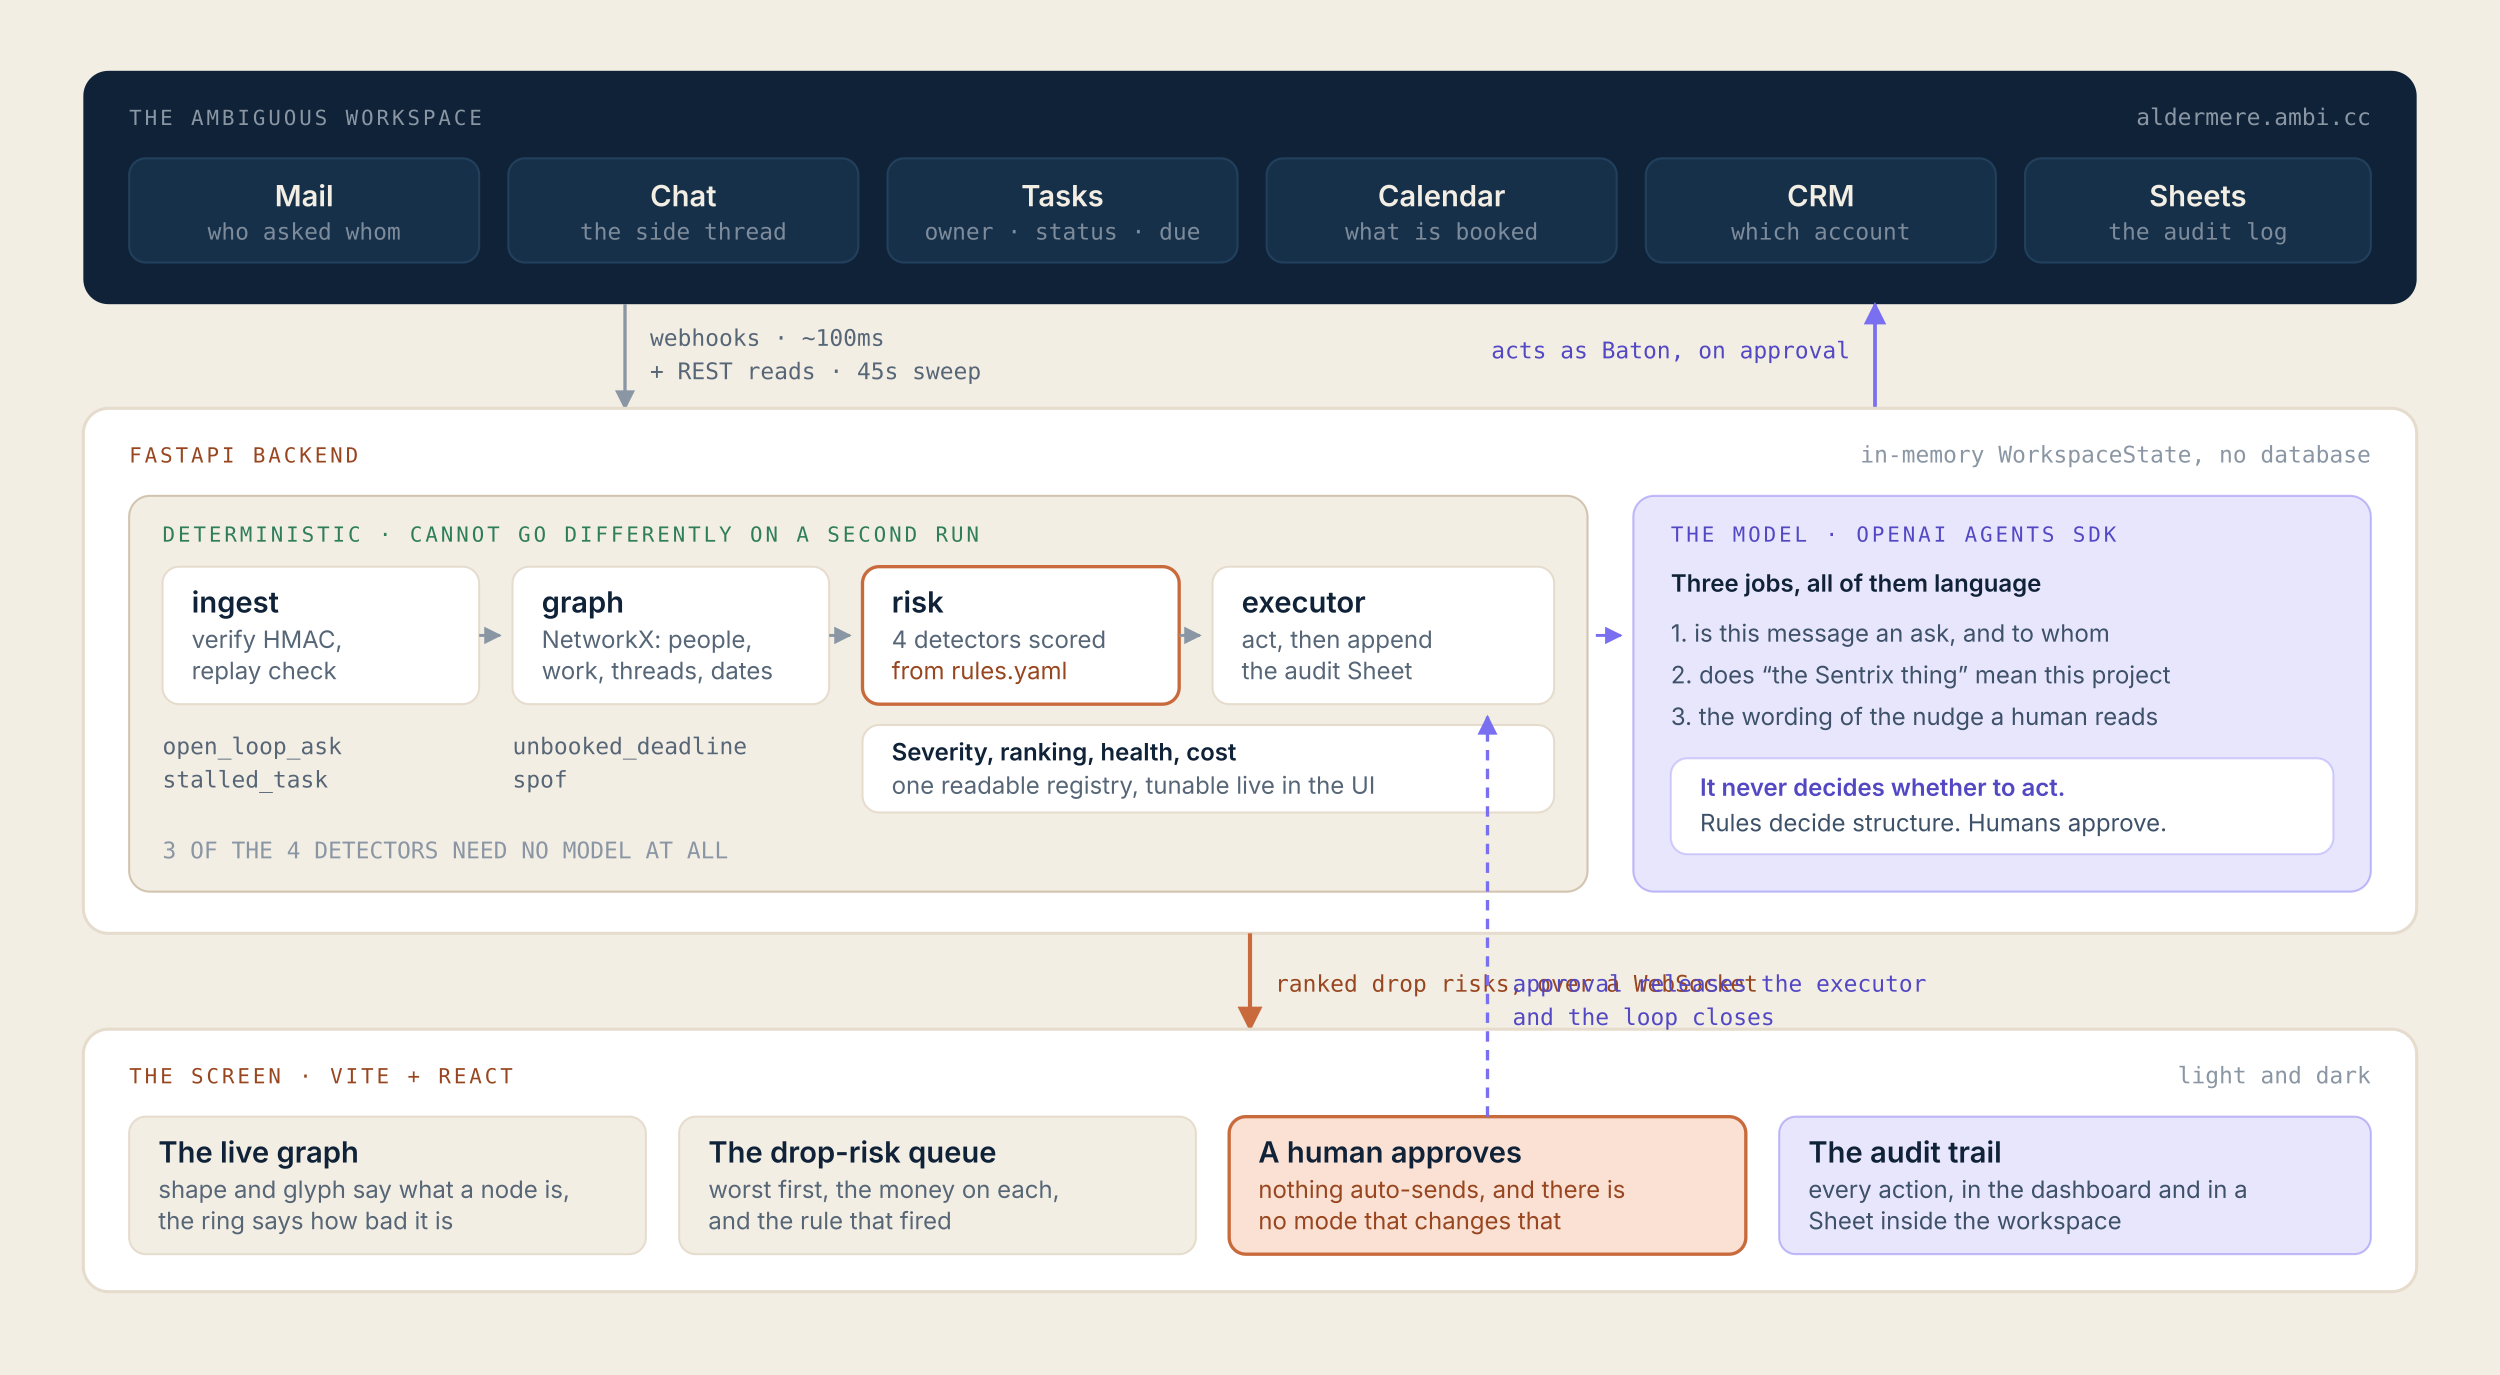
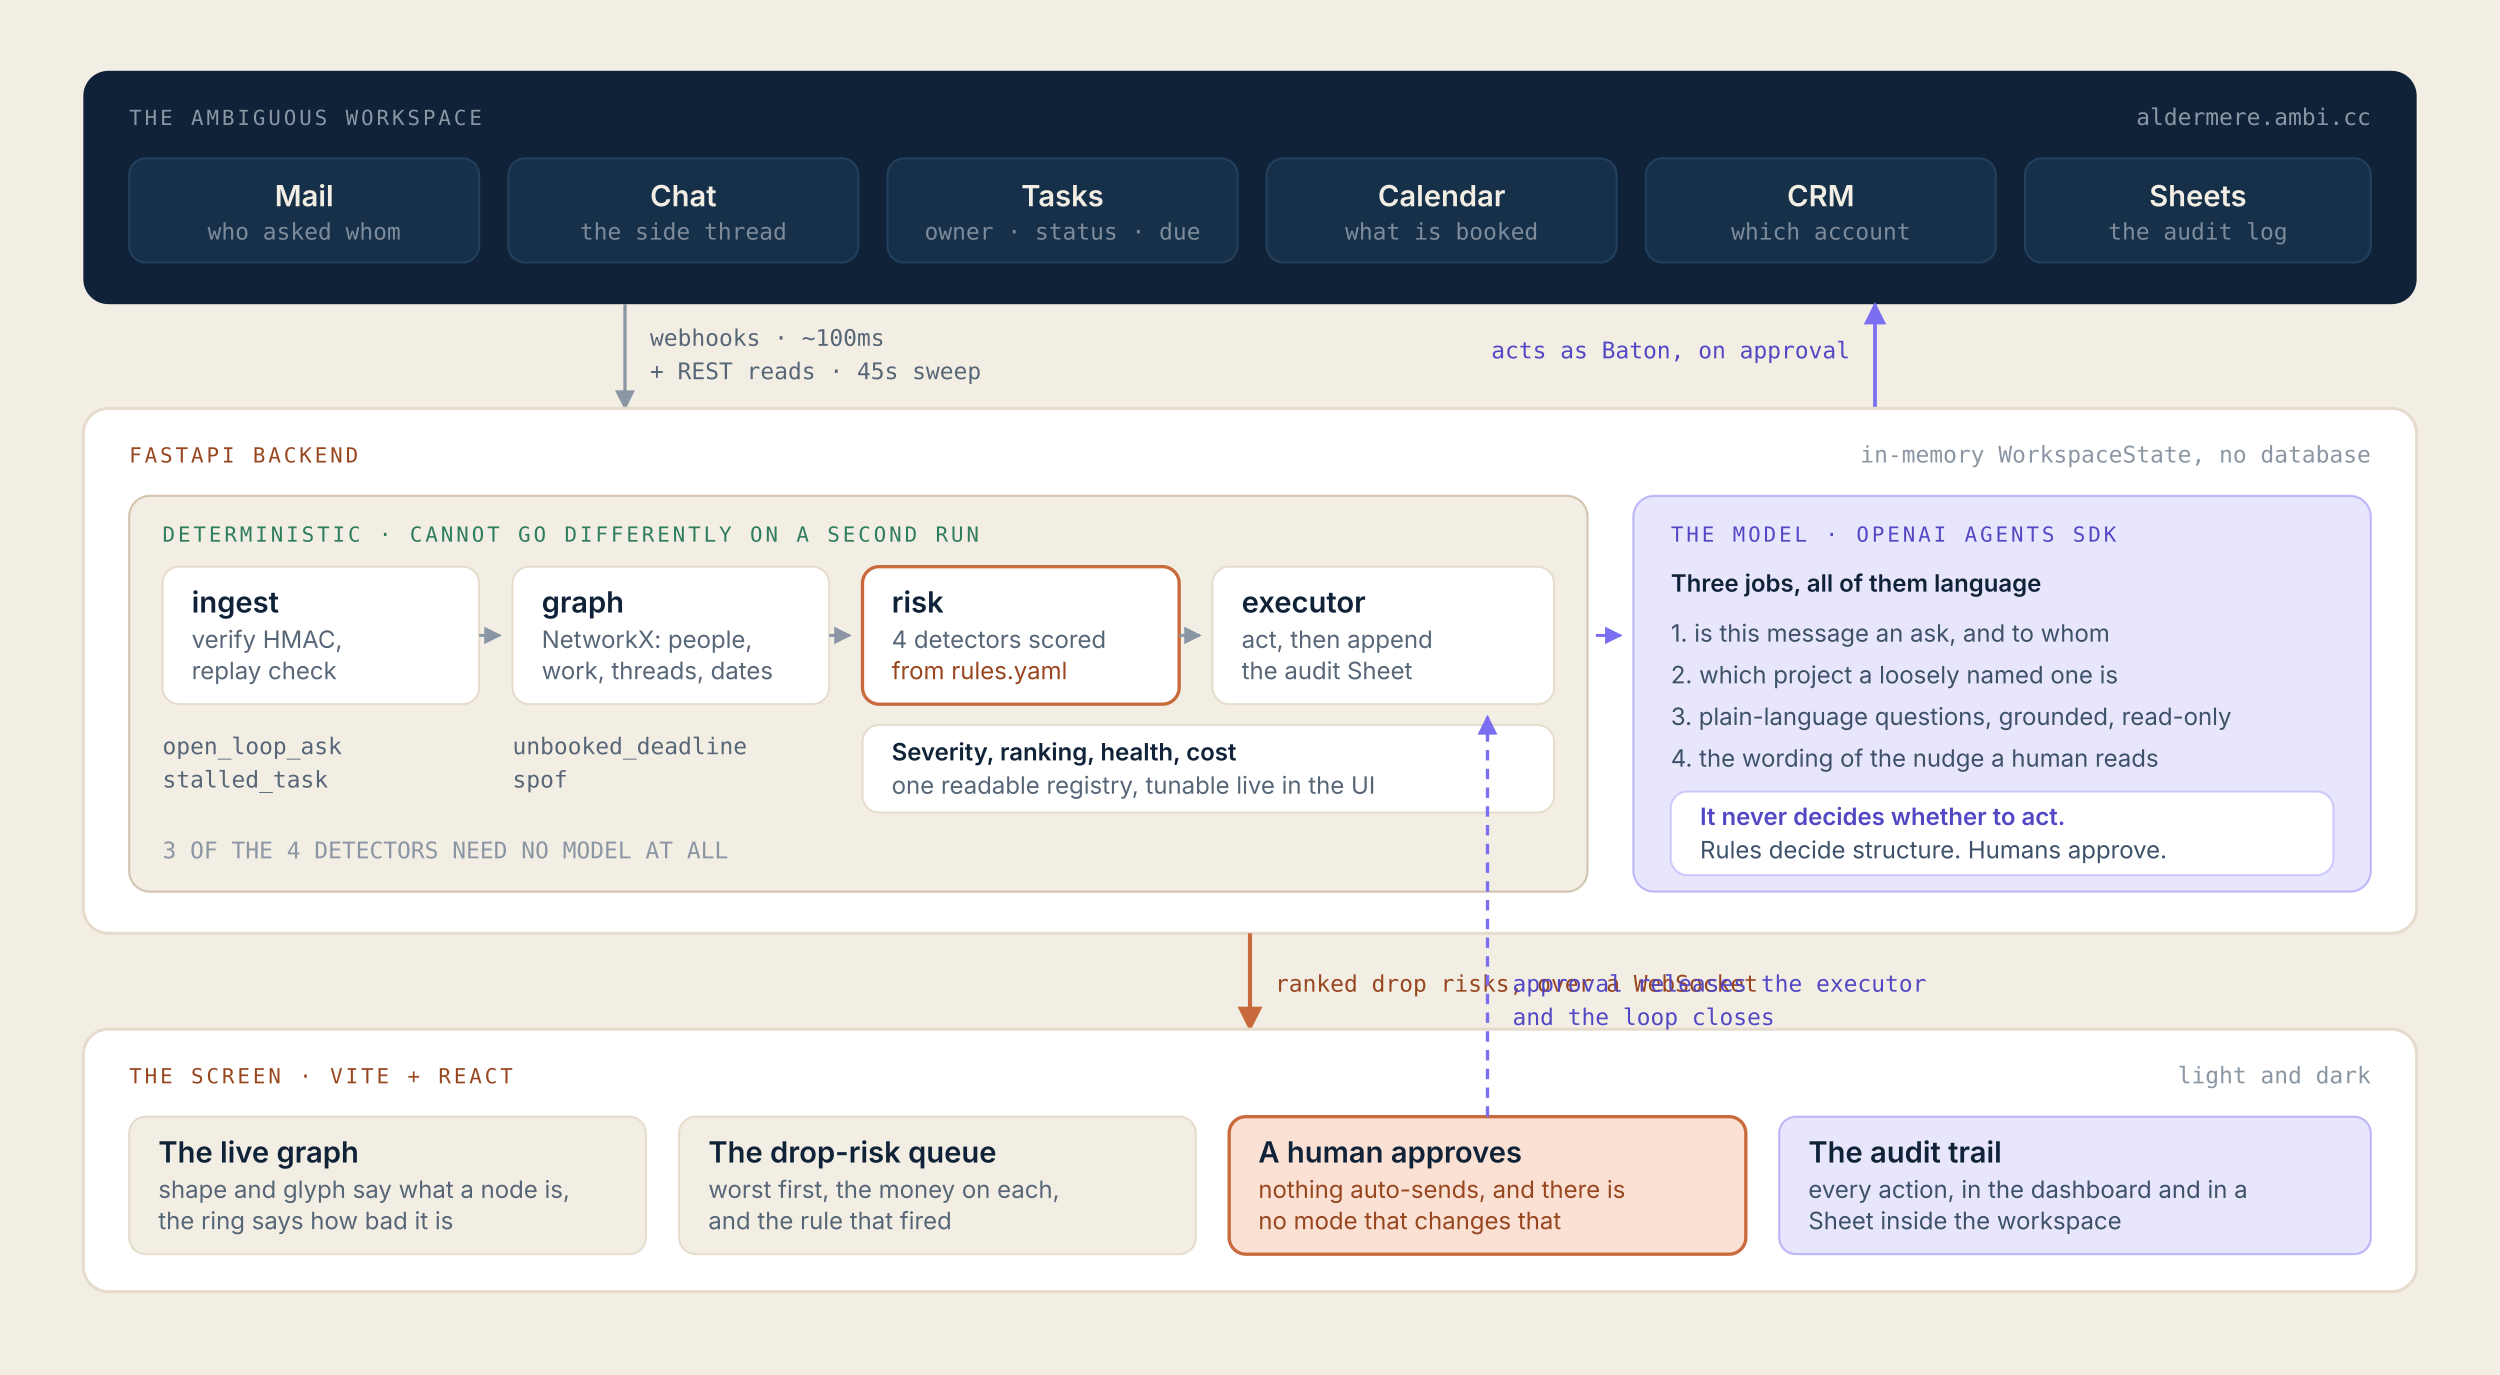
<svg xmlns="http://www.w3.org/2000/svg" viewBox="0 0 1200 660" width="1200" height="660" font-family="Inter, -apple-system, Helvetica, Arial, sans-serif">
  <defs>
    <marker id="a" viewBox="0 0 10 10" refX="9" refY="5" markerWidth="6" markerHeight="6" orient="auto-start-reverse">
      <path d="M0 0 L10 5 L0 10 z" fill="#8A96A3" />
    </marker>
    <marker id="ao" viewBox="0 0 10 10" refX="9" refY="5" markerWidth="6" markerHeight="6" orient="auto-start-reverse">
      <path d="M0 0 L10 5 L0 10 z" fill="#C96A3D" />
    </marker>
    <marker id="ap" viewBox="0 0 10 10" refX="9" refY="5" markerWidth="6" markerHeight="6" orient="auto-start-reverse">
      <path d="M0 0 L10 5 L0 10 z" fill="#7A6FF0" />
    </marker>
    <style>
      .k { font-family: 'JetBrains Mono', ui-monospace, Menlo, monospace; font-size: 10px; letter-spacing: .14em; text-transform: uppercase; }
      .m { font-family: 'JetBrains Mono', ui-monospace, Menlo, monospace; font-size: 11px; }
      .t { font-size: 14px; font-weight: 600; }
      .b { font-size: 12.5px; }
      .s { font-size: 11.5px; }
    </style>
  </defs>
  <rect width="1200" height="660" fill="#F3EEE4" />
  <rect x="40" y="34" width="1120" height="112" rx="12" fill="#0F2238" />
  <text x="62" y="60" class="k" fill="#8A96A3">THE AMBIGUOUS WORKSPACE</text>
  <text x="1138" y="60" class="m" fill="#8A96A3" text-anchor="end">aldermere.ambi.cc</text>
  <g fill="#16304A" stroke="#22405C">
    <rect x="62" y="76" width="168" height="50" rx="8" />
    <rect x="244" y="76" width="168" height="50" rx="8" />
    <rect x="426" y="76" width="168" height="50" rx="8" />
    <rect x="608" y="76" width="168" height="50" rx="8" />
    <rect x="790" y="76" width="168" height="50" rx="8" />
    <rect x="972" y="76" width="166" height="50" rx="8" />
  </g>
  <g class="t" fill="#F3EEE4" text-anchor="middle">
    <text x="146" y="99">Mail</text>
    <text x="328" y="99">Chat</text>
    <text x="510" y="99">Tasks</text>
    <text x="692" y="99">Calendar</text>
    <text x="874" y="99">CRM</text>
    <text x="1055" y="99">Sheets</text>
  </g>
  <g class="m" fill="#7D8B9A" text-anchor="middle" font-size="9.5">
    <text x="146" y="115">who asked whom</text>
    <text x="328" y="115">the side thread</text>
    <text x="510" y="115">owner · status · due</text>
    <text x="692" y="115">what is booked</text>
    <text x="874" y="115">which account</text>
    <text x="1055" y="115">the audit log</text>
  </g>
  <path d="M300 146 V196" stroke="#8A96A3" stroke-width="1.6" marker-end="url(#a)" />
  <text x="312" y="166" class="m" fill="#566677">webhooks · ~100ms</text>
  <text x="312" y="182" class="m" fill="#566677">+ REST reads · 45s sweep</text>
  <path d="M900 196 V146" stroke="#7A6FF0" stroke-width="1.8" marker-end="url(#ap)" />
  <text x="888" y="172" class="m" fill="#5348C4" text-anchor="end">acts as Baton, on approval</text>
  <rect x="40" y="196" width="1120" height="252" rx="12" fill="#FFFFFF" stroke="#E6DCCD" stroke-width="1.5" />
  <text x="62" y="222" class="k" fill="#98461F">FASTAPI BACKEND</text>
  <text x="1138" y="222" class="m" fill="#8A96A3" text-anchor="end">in-memory WorkspaceState, no database</text>
  <rect x="62" y="238" width="700" height="190" rx="10" fill="#F3EEE4" stroke="#D3C4B0" />
  <text x="78" y="260" class="k" fill="#2E7D5B">DETERMINISTIC · CANNOT GO DIFFERENTLY ON A SECOND RUN</text>
  <g>
    <rect x="78" y="272" width="152" height="66" rx="8" fill="#FFFFFF" stroke="#E6DCCD" />
    <text x="92" y="294" class="t" fill="#0F2238">ingest</text>
    <text x="92" y="311" class="s" fill="#566677">verify HMAC,</text>
    <text x="92" y="326" class="s" fill="#566677">replay check</text>
    <rect x="246" y="272" width="152" height="66" rx="8" fill="#FFFFFF" stroke="#E6DCCD" />
    <text x="260" y="294" class="t" fill="#0F2238">graph</text>
    <text x="260" y="311" class="s" fill="#566677">NetworkX: people,</text>
    <text x="260" y="326" class="s" fill="#566677">work, threads, dates</text>
    <rect x="414" y="272" width="152" height="66" rx="8" fill="#FFFFFF" stroke="#C96A3D" stroke-width="1.6" />
    <text x="428" y="294" class="t" fill="#0F2238">risk</text>
    <text x="428" y="311" class="s" fill="#566677">4 detectors scored</text>
    <text x="428" y="326" class="s" fill="#98461F">from rules.yaml</text>
    <rect x="582" y="272" width="164" height="66" rx="8" fill="#FFFFFF" stroke="#E6DCCD" />
    <text x="596" y="294" class="t" fill="#0F2238">executor</text>
    <text x="596" y="311" class="s" fill="#566677">act, then append</text>
    <text x="596" y="326" class="s" fill="#566677">the audit Sheet</text>
  </g>
  <g stroke="#8A96A3" stroke-width="1.4" marker-end="url(#a)">
    <path d="M230 305 H240" />
    <path d="M398 305 H408" />
    <path d="M566 305 H576" />
  </g>
  <g class="m" fill="#566677" font-size="9.5">
    <text x="78" y="362">open_loop_ask</text>
    <text x="78" y="378">stalled_task</text>
    <text x="246" y="362">unbooked_deadline</text>
    <text x="246" y="378">spof</text>
  </g>
  <rect x="414" y="348" width="332" height="42" rx="8" fill="#FFFFFF" stroke="#E6DCCD" />
  <text x="428" y="365" class="s" fill="#0F2238" font-weight="600">Severity, ranking, health, cost</text>
  <text x="428" y="381" class="s" fill="#566677">one readable registry, tunable live in the UI</text>
  <text x="78" y="412" class="m" fill="#8A96A3" font-size="9.5">3 OF THE 4 DETECTORS NEED NO MODEL AT ALL</text>
  <rect x="784" y="238" width="354" height="190" rx="10" fill="#E8E6FD" stroke="#7A6FF0" stroke-opacity=".45" />
  <text x="802" y="260" class="k" fill="#5348C4">THE MODEL · OPENAI AGENTS SDK</text>
  <text x="802" y="284" class="s" fill="#0F2238" font-weight="600">Three jobs, all of them language</text>
  <g class="s" fill="#3D5169">
    <text x="802" y="308">1. is this message an ask, and to whom</text>
-     <text x="802" y="328">2. does “the Sentrix thing” mean this project</text>
-     <text x="802" y="348">3. the wording of the nudge a human reads</text>
+     <text x="802" y="328">2. which project a loosely named one is</text>
+     <text x="802" y="348">3. plain-language questions, grounded, read-only</text>
+     <text x="802" y="368">4. the wording of the nudge a human reads</text>
  </g>
-   <rect x="802" y="364" width="318" height="46" rx="8" fill="#FFFFFF" stroke="#7A6FF0" stroke-opacity=".3" />
-   <text x="816" y="382" class="s" fill="#5348C4" font-weight="600">It never decides whether to act.</text>
-   <text x="816" y="399" class="s" fill="#3D5169">Rules decide structure. Humans approve.</text>
+   <rect x="802" y="380" width="318" height="40" rx="8" fill="#FFFFFF" stroke="#7A6FF0" stroke-opacity=".3" />
+   <text x="816" y="396" class="s" fill="#5348C4" font-weight="600">It never decides whether to act.</text>
+   <text x="816" y="412" class="s" fill="#3D5169">Rules decide structure. Humans approve.</text>
  <path d="M766 305 H778" stroke="#7A6FF0" stroke-width="1.4" marker-end="url(#ap)" />
  <path d="M600 448 V494" stroke="#C96A3D" stroke-width="2" marker-end="url(#ao)" />
  <text x="612" y="476" class="m" fill="#98461F">ranked drop risks, over a WebSocket</text>
  <rect x="40" y="494" width="1120" height="126" rx="12" fill="#FFFFFF" stroke="#E6DCCD" stroke-width="1.5" />
  <text x="62" y="520" class="k" fill="#98461F">THE SCREEN · VITE + REACT</text>
  <text x="1138" y="520" class="m" fill="#8A96A3" text-anchor="end">light and dark</text>
  <g>
    <rect x="62" y="536" width="248" height="66" rx="8" fill="#F3EEE4" stroke="#E6DCCD" />
    <text x="76" y="558" class="t" fill="#0F2238">The live graph</text>
    <text x="76" y="575" class="s" fill="#566677">shape and glyph say what a node is,</text>
    <text x="76" y="590" class="s" fill="#566677">the ring says how bad it is</text>
    <rect x="326" y="536" width="248" height="66" rx="8" fill="#F3EEE4" stroke="#E6DCCD" />
    <text x="340" y="558" class="t" fill="#0F2238">The drop-risk queue</text>
    <text x="340" y="575" class="s" fill="#566677">worst first, the money on each,</text>
    <text x="340" y="590" class="s" fill="#566677">and the rule that fired</text>
    <rect x="590" y="536" width="248" height="66" rx="8" fill="#FAE1D4" stroke="#C96A3D" stroke-width="1.6" />
    <text x="604" y="558" class="t" fill="#0F2238">A human approves</text>
    <text x="604" y="575" class="s" fill="#98461F">nothing auto-sends, and there is</text>
    <text x="604" y="590" class="s" fill="#98461F">no mode that changes that</text>
    <rect x="854" y="536" width="284" height="66" rx="8" fill="#E8E6FD" stroke="#7A6FF0" stroke-opacity=".45" />
    <text x="868" y="558" class="t" fill="#0F2238">The audit trail</text>
    <text x="868" y="575" class="s" fill="#3D5169">every action, in the dashboard and in a</text>
    <text x="868" y="590" class="s" fill="#3D5169">Sheet inside the workspace</text>
  </g>
  <path d="M714 536 V344" fill="none" stroke="#7A6FF0" stroke-width="1.6" stroke-dasharray="5 4" marker-end="url(#ap)" />
  <text x="726" y="476" class="m" fill="#5348C4">approval releases the executor</text>
  <text x="726" y="492" class="m" fill="#5348C4">and the loop closes</text>
</svg>
